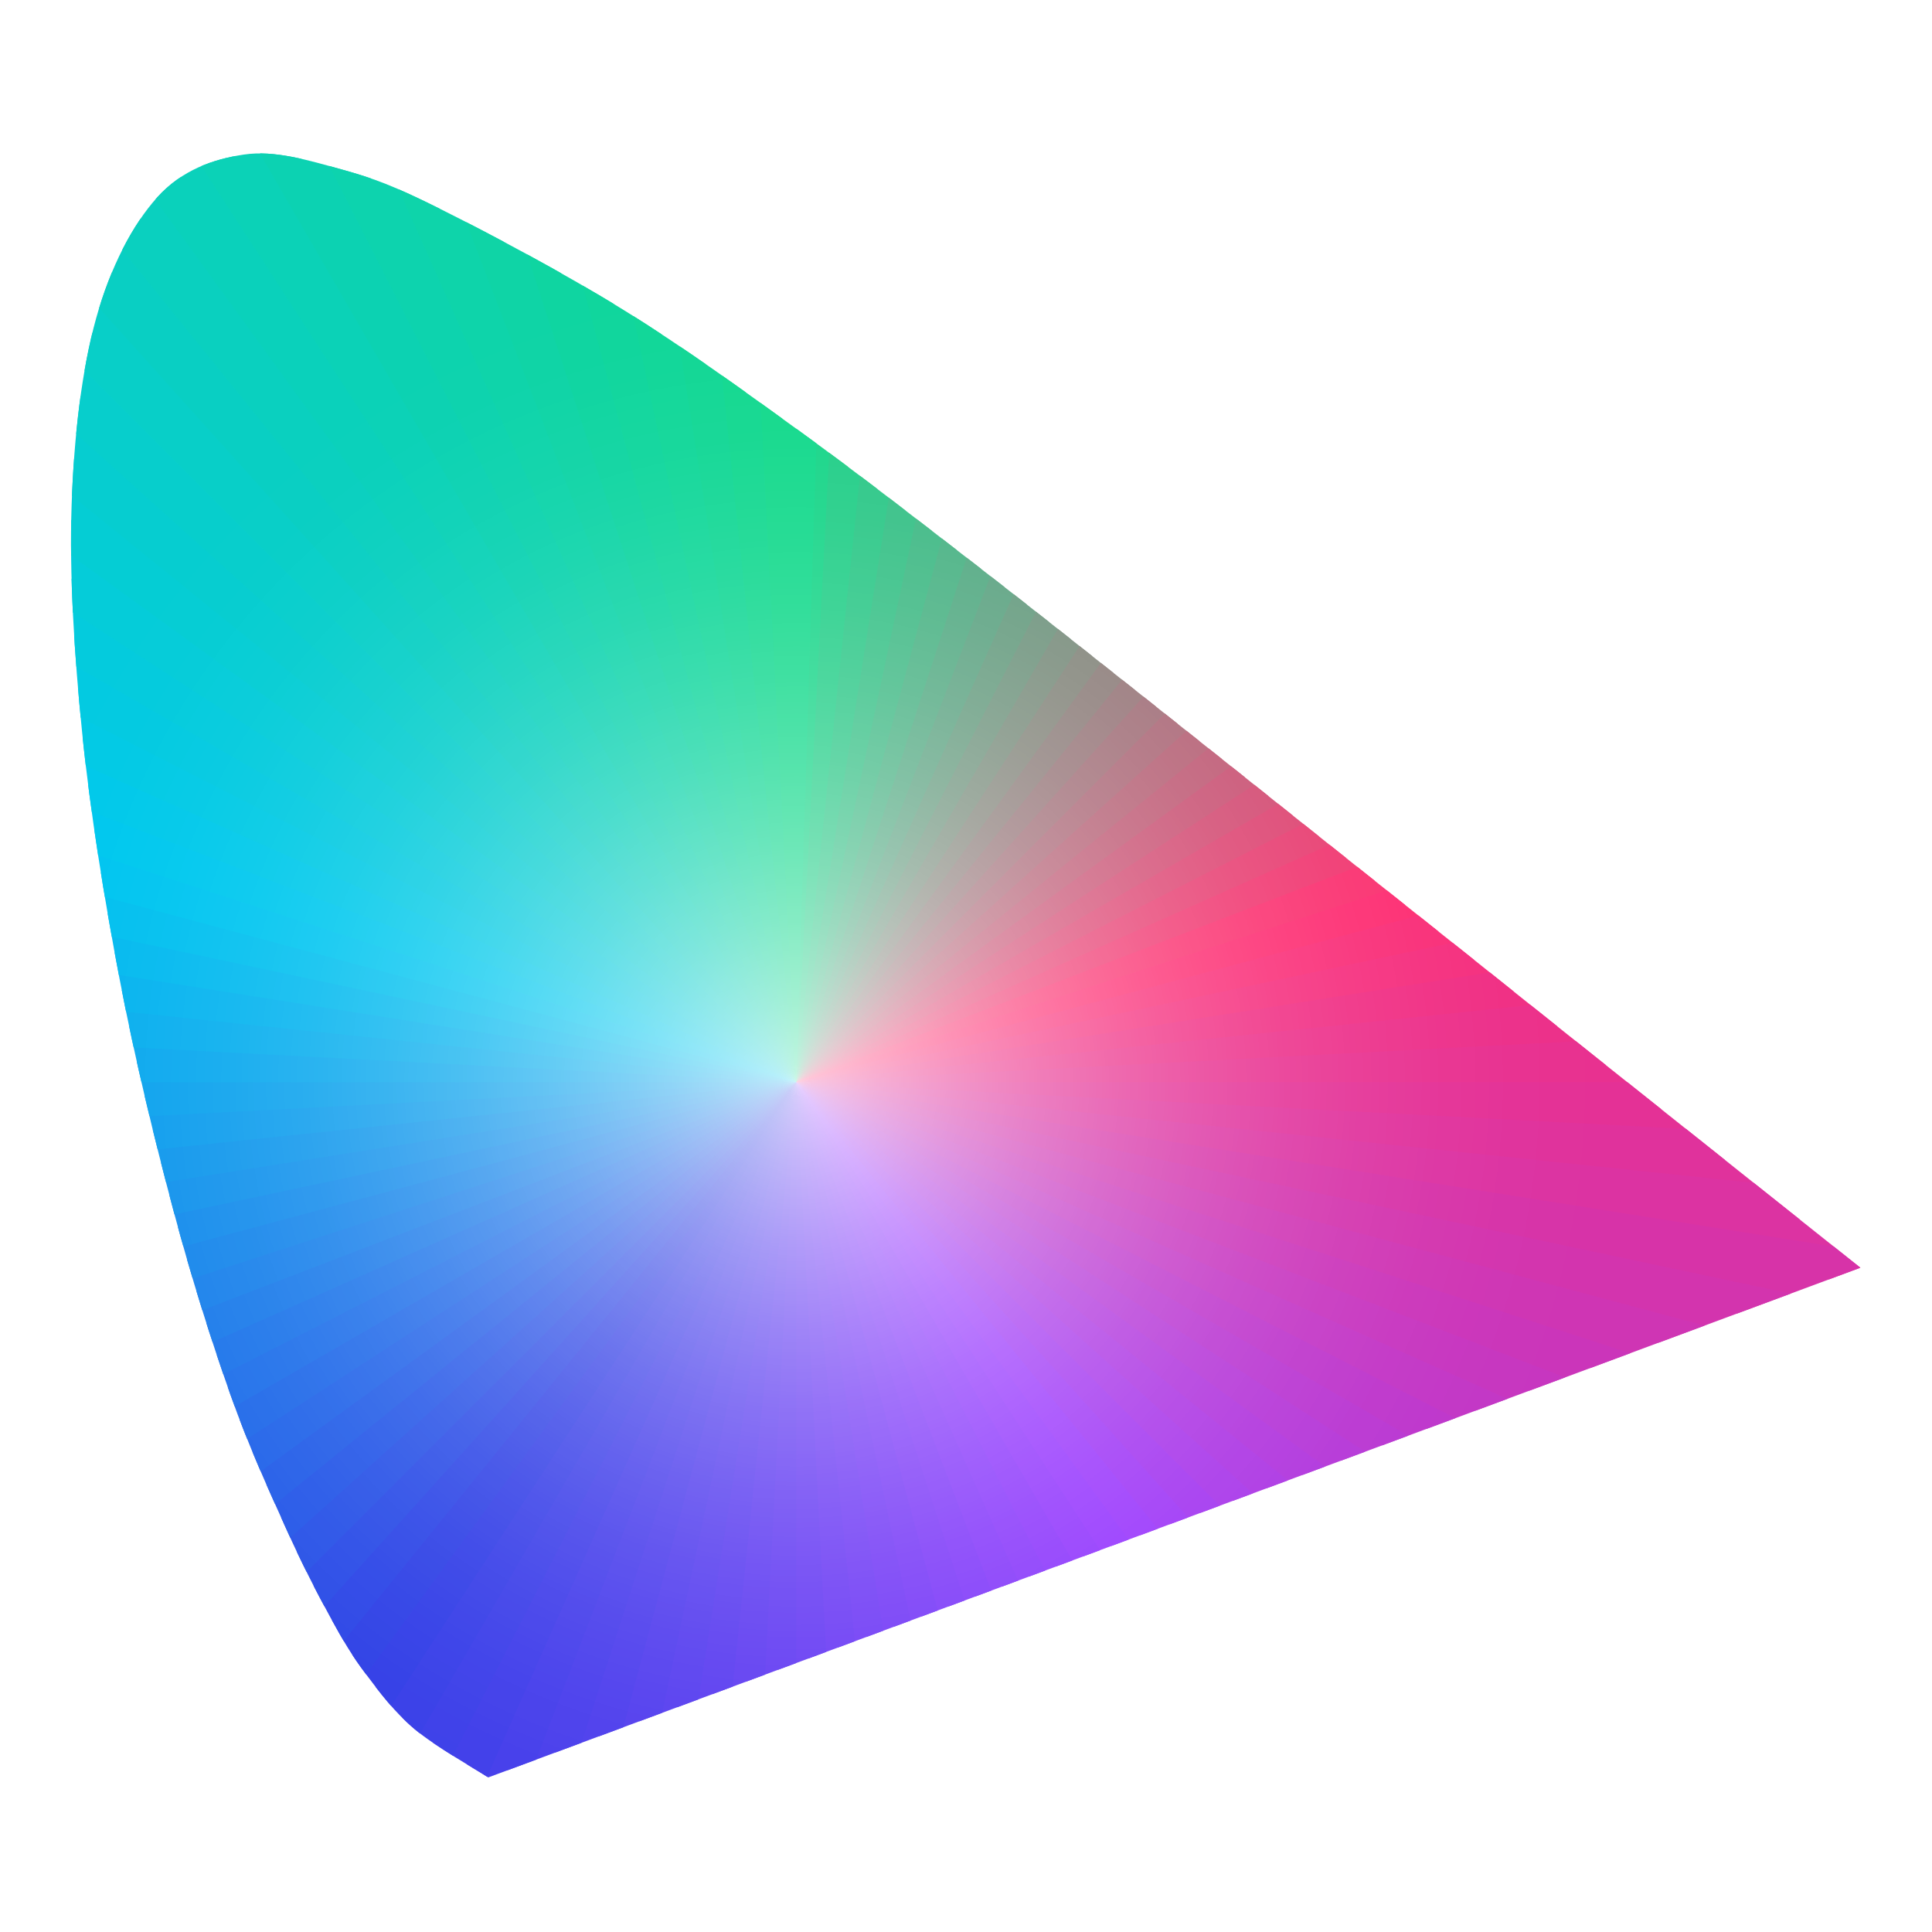
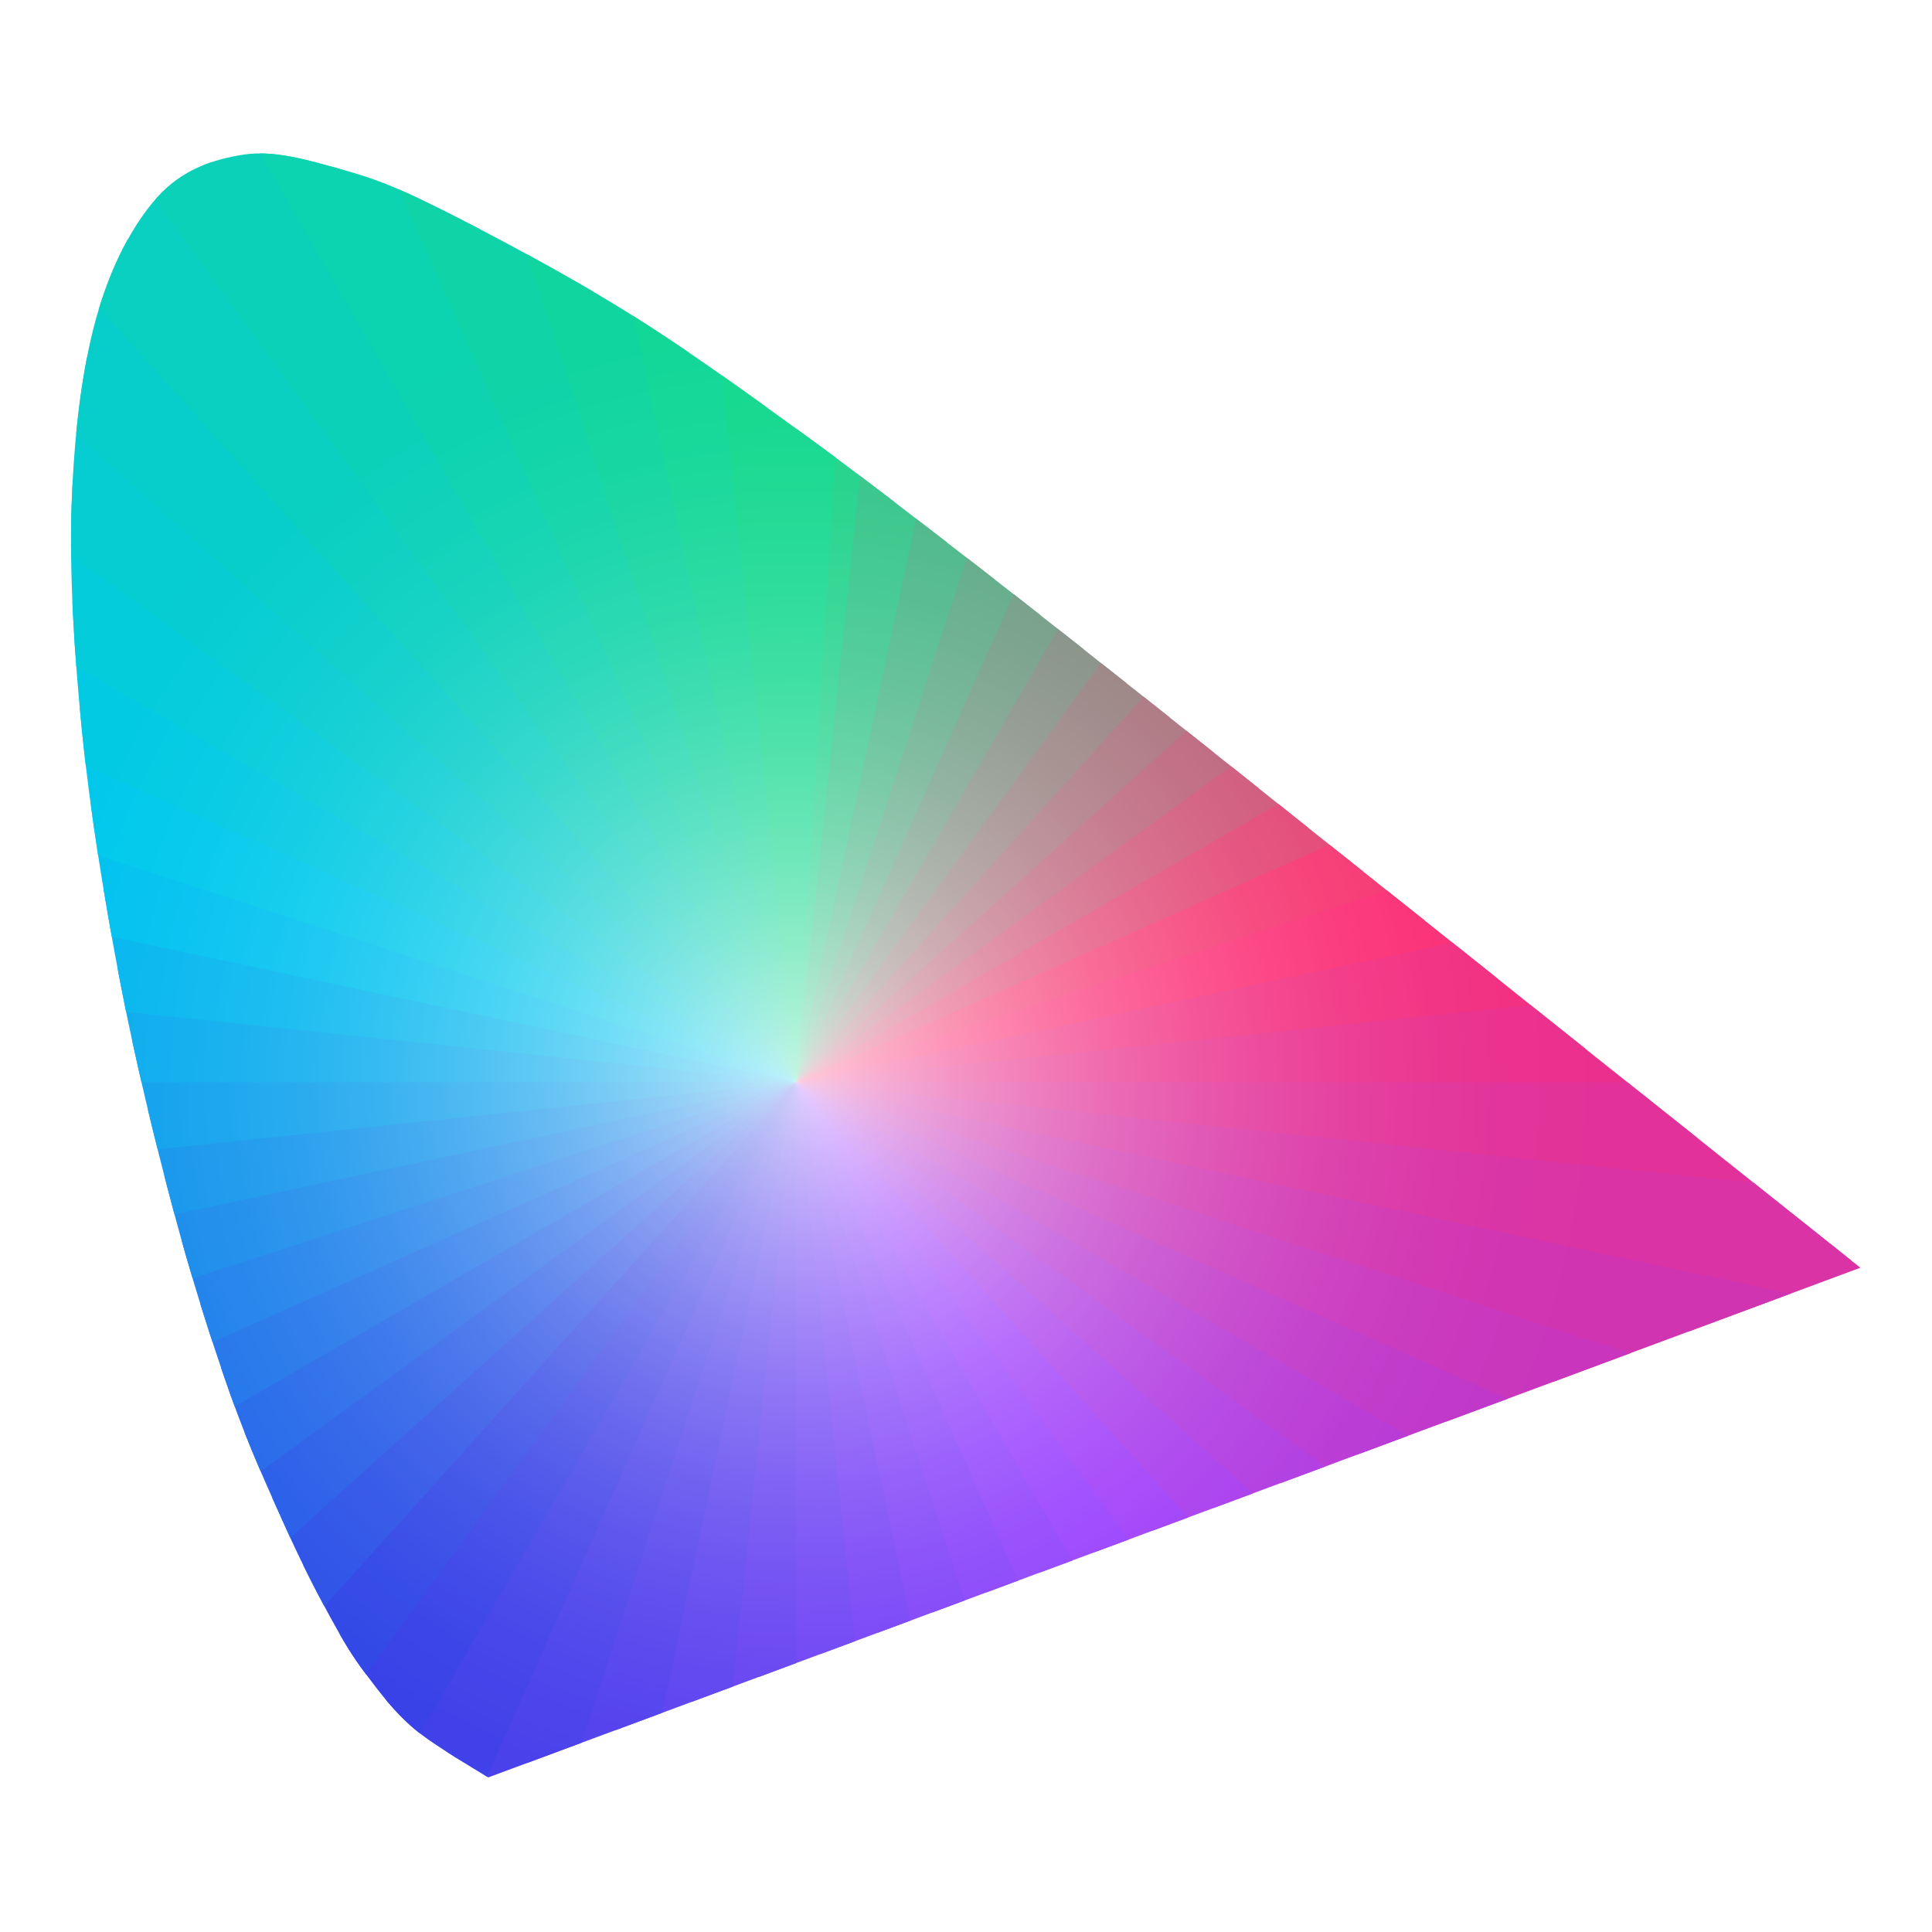
<svg xmlns="http://www.w3.org/2000/svg" viewBox="0 0 256 256" width="256" height="256">
  <defs>
    <clipPath id="g">
      <path d="M64.69,235.52 C63.06,234.45 57.63,231.39 54.93,229.11 C52.23,226.83 50.34,224.29 48.48,221.82 C46.62,219.35 45.55,217.54 43.77,214.30 C42.00,211.06 40.05,207.31 37.84,202.39 C35.63,197.46 32.99,191.76 30.51,184.74 C28.03,177.73 25.39,169.44 22.95,160.28 C20.51,151.11 17.86,140.26 15.85,129.74 C13.84,119.21 11.95,107.59 10.89,97.12 C9.83,86.66 9.18,76.08 9.49,66.92 C9.80,57.76 10.84,48.97 12.74,42.17 C14.63,35.37 17.58,29.75 20.84,26.14 C24.11,22.52 28.25,21.09 32.32,20.48 C36.39,19.87 40.92,21.25 45.26,22.45 C49.61,23.66 52.16,24.61 58.40,27.72 C64.64,30.83 74.75,36.19 82.69,41.11 C90.63,46.02 98.29,51.58 106.04,57.19 C113.80,62.81 121.53,68.83 129.23,74.78 C136.94,80.74 144.72,86.93 152.26,92.90 C159.79,98.86 167.36,104.92 174.44,110.56 C181.53,116.21 188.59,121.82 194.78,126.75 C200.97,131.69 205.29,135.16 211.58,140.17 C217.86,145.18 226.68,152.19 232.50,156.83 C238.32,161.46 244.17,166.12 246.51,167.98 Z" />
    </clipPath>
    <radialGradient id="w" cx="105.52" cy="143.41" r="107.52" gradientUnits="userSpaceOnUse">
      <stop offset="0.0" stop-color="#fff" stop-opacity="0.750" />
      <stop offset="0.1" stop-color="#fff" stop-opacity="0.608" />
      <stop offset="0.2" stop-color="#fff" stop-opacity="0.480" />
      <stop offset="0.3" stop-color="#fff" stop-opacity="0.367" />
      <stop offset="0.4" stop-color="#fff" stop-opacity="0.270" />
      <stop offset="0.5" stop-color="#fff" stop-opacity="0.188" />
      <stop offset="0.6" stop-color="#fff" stop-opacity="0.120" />
      <stop offset="0.7" stop-color="#fff" stop-opacity="0.068" />
      <stop offset="0.8" stop-color="#fff" stop-opacity="0.030" />
      <stop offset="0.9" stop-color="#fff" stop-opacity="0.007" />
      <stop offset="1.0" stop-color="#fff" stop-opacity="0.000" />
    </radialGradient>
  </defs>
  <g clip-path="url(#g)">
-     <path d="M105.5 143.4L105.5 -276.6L140.7 -275.1Z" fill="#19d589" />
-     <path d="M105.5 143.4L127.5 -276.0L162.5 -272.7Z" fill="#23ce88" />
-     <path d="M105.5 143.4L149.4 -274.3L184.2 -269.1Z" fill="#2cc787" />
-     <path d="M105.5 143.4L171.2 -271.4L205.7 -264.5Z" fill="#36c086" />
-     <path d="M105.5 143.4L192.8 -267.4L226.9 -258.7Z" fill="#40b985" />
-     <path d="M105.5 143.4L214.2 -262.3L247.8 -251.8Z" fill="#4ab284" />
-     <path d="M105.5 143.4L235.3 -256.0L268.3 -243.8Z" fill="#54aa83" />
-     <path d="M105.5 143.4L256.0 -248.7L288.3 -234.7Z" fill="#5da382" />
-     <path d="M105.5 143.4L276.4 -240.3L307.9 -224.6Z" fill="#679c80" />
-     <path d="M105.5 143.4L296.2 -230.8L326.8 -213.5Z" fill="#71957f" />
-     <path d="M105.5 143.4L315.5 -220.3L345.2 -201.5Z" fill="#7b8e7e" />
-     <path d="M105.5 143.4L334.3 -208.8L362.9 -188.5Z" fill="#85877d" />
-     <path d="M105.5 143.4L352.4 -196.4L380.0 -174.5Z" fill="#8e7f7c" />
-     <path d="M105.5 143.4L369.8 -183.0L396.2 -159.7Z" fill="#98787b" />
-     <path d="M105.5 143.4L386.6 -168.7L411.7 -144.1Z" fill="#a2717a" />
-     <path d="M105.5 143.4L402.5 -153.6L426.3 -127.7Z" fill="#ac6a79" />
-     <path d="M105.5 143.4L417.6 -137.6L440.1 -110.5Z" fill="#b66377" />
-     <path d="M105.5 143.4L431.9 -120.9L452.9 -92.7Z" fill="#bf5c76" />
-     <path d="M105.5 143.4L445.3 -103.5L464.8 -74.2Z" fill="#c95475" />
-     <path d="M105.5 143.4L457.8 -85.3L475.7 -55.1Z" fill="#d34d74" />
-     <path d="M105.5 143.4L469.3 -66.6L485.6 -35.4Z" fill="#dd4673" />
-     <path d="M105.5 143.4L479.7 -47.3L494.4 -15.3Z" fill="#e73f72" />
-     <path d="M105.5 143.4L489.2 -27.4L502.2 5.3Z" fill="#f03871" />
-     <path d="M105.5 143.4L497.6 -7.1L508.8 26.2Z" fill="#fa3170" />
-     <path d="M105.5 143.4L505.0 13.6L514.4 47.5Z" fill="#fd2d72" />
-     <path d="M105.5 143.4L511.2 34.7L518.9 69.0Z" fill="#f92e78" />
-     <path d="M105.5 143.4L516.3 56.1L522.2 90.8Z" fill="#f52f7e" />
-     <path d="M105.5 143.4L520.4 77.7L524.4 112.7Z" fill="#f02f84" />
-     <path d="M105.5 143.4L523.2 99.5L525.4 134.6Z" fill="#ec308a" />
-     <path d="M105.5 143.4L524.9 121.4L525.3 156.6Z" fill="#e83190" />
-     <path d="M105.5 143.4L525.5 143.4L524.1 178.6Z" fill="#e43196" />
-     <path d="M105.5 143.4L524.9 165.4L521.6 200.4Z" fill="#e0329c" />
-     <path d="M105.5 143.4L523.2 187.3L518.1 222.1Z" fill="#dc33a2" />
-     <path d="M105.5 143.4L520.4 209.1L513.4 243.6Z" fill="#d733a8" />
-     <path d="M105.5 143.4L516.3 230.7L507.6 264.8Z" fill="#d334ae" />
-     <path d="M105.5 143.4L511.2 252.1L500.7 285.7Z" fill="#cf35b4" />
-     <path d="M105.5 143.4L505.0 273.2L492.7 306.2Z" fill="#cb35ba" />
-     <path d="M105.5 143.4L497.6 293.9L483.7 326.2Z" fill="#c736c0" />
-     <path d="M105.5 143.4L489.2 314.2L473.6 345.7Z" fill="#c337c6" />
-     <path d="M105.5 143.4L479.7 334.1L462.5 364.7Z" fill="#be37cc" />
-     <path d="M105.5 143.4L469.3 353.4L450.4 383.1Z" fill="#ba38d2" />
-     <path d="M105.5 143.4L457.8 372.2L437.4 400.8Z" fill="#b639d8" />
-     <path d="M105.5 143.4L445.3 390.3L423.5 417.8Z" fill="#b239de" />
-     <path d="M105.5 143.4L431.9 407.7L408.7 434.1Z" fill="#ae3ae4" />
-     <path d="M105.5 143.4L417.6 424.4L393.0 449.6Z" fill="#aa3bea" />
-     <path d="M105.5 143.4L402.5 440.4L376.6 464.2Z" fill="#a53bf0" />
-     <path d="M105.5 143.4L386.6 455.5L359.5 478.0Z" fill="#a13cf6" />
-     <path d="M105.5 143.4L369.8 469.8L341.6 490.8Z" fill="#9d3dfc" />
-     <path d="M105.5 143.4L352.4 483.2L323.1 502.7Z" fill="#993dfe" />
-     <path d="M105.5 143.4L334.3 495.7L304.0 513.6Z" fill="#953dfd" />
-     <path d="M105.5 143.4L315.5 507.1L284.4 523.4Z" fill="#903dfc" />
-     <path d="M105.5 143.4L296.2 517.6L264.2 532.3Z" fill="#8c3efb" />
-     <path d="M105.5 143.4L276.4 527.1L243.6 540.0Z" fill="#883efa" />
-     <path d="M105.5 143.4L256.0 535.5L222.7 546.7Z" fill="#833ef9" />
-     <path d="M105.5 143.4L235.3 542.9L201.4 552.3Z" fill="#7f3ef8" />
-     <path d="M105.5 143.4L214.2 549.1L179.9 556.8Z" fill="#7a3ef7" />
-     <path d="M105.5 143.4L192.8 554.2L158.2 560.1Z" fill="#763ef6" />
-     <path d="M105.5 143.4L171.2 558.2L136.3 562.3Z" fill="#723ff5" />
-     <path d="M105.5 143.4L149.4 561.1L114.3 563.3Z" fill="#6e3ff4" />
-     <path d="M105.5 143.4L127.5 562.8L92.3 563.2Z" fill="#693ff3" />
-     <path d="M105.5 143.4L105.5 563.4L70.4 561.9Z" fill="#653ff2" />
-     <path d="M105.5 143.4L83.5 562.8L48.5 559.5Z" fill="#613ff1" />
-     <path d="M105.5 143.4L61.6 561.1L26.8 556.0Z" fill="#5c3ff0" />
-     <path d="M105.5 143.4L39.8 558.2L5.3 551.3Z" fill="#5840ef" />
-     <path d="M105.5 143.4L18.2 554.2L-15.9 545.5Z" fill="#5440ee" />
-     <path d="M105.5 143.4L-3.2 549.1L-36.7 538.6Z" fill="#4f40ed" />
-     <path d="M105.5 143.4L-24.3 542.9L-57.2 530.6Z" fill="#4b40ec" />
-     <path d="M105.5 143.4L-45.0 535.5L-77.3 521.5Z" fill="#4740eb" />
-     <path d="M105.5 143.4L-65.3 527.1L-96.8 511.5Z" fill="#4240ea" />
-     <path d="M105.5 143.4L-85.2 517.6L-115.8 500.4Z" fill="#3e41e9" />
-     <path d="M105.5 143.4L-104.5 507.1L-134.2 488.3Z" fill="#3a41e8" />
-     <path d="M105.5 143.4L-123.2 495.7L-151.9 475.3Z" fill="#3541e7" />
-     <path d="M105.5 143.4L-141.3 483.2L-168.9 461.3Z" fill="#3244e6" />
-     <path d="M105.5 143.4L-158.8 469.8L-185.2 446.6Z" fill="#3049e7" />
-     <path d="M105.5 143.4L-175.5 455.5L-200.6 430.9Z" fill="#2e4fe7" />
-     <path d="M105.5 143.4L-191.5 440.4L-215.3 414.5Z" fill="#2c55e7" />
-     <path d="M105.5 143.4L-206.6 424.4L-229.0 397.3Z" fill="#295ae8" />
-     <path d="M105.5 143.4L-220.9 407.7L-241.8 379.5Z" fill="#2760e8" />
-     <path d="M105.5 143.4L-234.3 390.3L-253.7 361.0Z" fill="#2566e9" />
-     <path d="M105.5 143.4L-246.7 372.2L-264.6 341.9Z" fill="#236be9" />
-     <path d="M105.5 143.4L-258.2 353.4L-274.5 322.2Z" fill="#2171ea" />
-     <path d="M105.5 143.4L-268.7 334.1L-283.3 302.1Z" fill="#1f76ea" />
-     <path d="M105.5 143.4L-278.2 314.2L-291.1 281.5Z" fill="#1d7cea" />
-     <path d="M105.5 143.4L-286.6 293.9L-297.8 260.6Z" fill="#1b82eb" />
-     <path d="M105.5 143.4L-293.9 273.2L-303.4 239.3Z" fill="#1887eb" />
-     <path d="M105.5 143.4L-300.2 252.1L-307.8 217.8Z" fill="#168dec" />
-     <path d="M105.5 143.4L-305.3 230.7L-311.2 196.1Z" fill="#1493ec" />
-     <path d="M105.5 143.4L-309.3 209.1L-313.3 174.2Z" fill="#1298ec" />
-     <path d="M105.5 143.4L-312.2 187.3L-314.4 152.2Z" fill="#109eed" />
-     <path d="M105.5 143.4L-313.9 165.4L-314.3 130.2Z" fill="#0ea3ed" />
-     <path d="M105.5 143.4L-314.5 143.4L-313.0 108.3Z" fill="#0ca9ee" />
-     <path d="M105.5 143.4L-313.9 121.4L-310.6 86.4Z" fill="#0aafee" />
-     <path d="M105.5 143.4L-312.2 99.5L-307.0 64.7Z" fill="#07b4ef" />
-     <path d="M105.5 143.4L-309.3 77.7L-302.4 43.2Z" fill="#05baef" />
-     <path d="M105.5 143.4L-305.3 56.1L-296.5 22.0Z" fill="#03c0ef" />
-     <path d="M105.5 143.4L-300.2 34.7L-289.6 1.1Z" fill="#01c5f0" />
-     <path d="M105.5 143.4L-293.9 13.6L-281.7 -19.3Z" fill="#00c8ee" />
-     <path d="M105.5 143.4L-286.6 -7.1L-272.6 -39.4Z" fill="#01c9ea" />
-     <path d="M105.5 143.4L-278.2 -27.4L-262.5 -58.9Z" fill="#02cae5" />
-     <path d="M105.5 143.4L-268.7 -47.3L-251.4 -77.9Z" fill="#03cae1" />
-     <path d="M105.5 143.4L-258.2 -66.6L-239.4 -96.3Z" fill="#04cbdd" />
-     <path d="M105.5 143.4L-246.7 -85.3L-226.3 -114.0Z" fill="#05ccd9" />
-     <path d="M105.5 143.4L-234.3 -103.5L-212.4 -131.0Z" fill="#05cdd4" />
-     <path d="M105.5 143.4L-220.9 -120.9L-197.6 -147.3Z" fill="#06cdd0" />
-     <path d="M105.5 143.4L-206.6 -137.6L-182.0 -162.8Z" fill="#07cecc" />
-     <path d="M105.5 143.4L-191.5 -153.6L-165.6 -177.4Z" fill="#08cfc8" />
-     <path d="M105.5 143.4L-175.5 -168.7L-148.4 -191.1Z" fill="#09cfc3" />
-     <path d="M105.5 143.4L-158.8 -183.0L-130.6 -204.0Z" fill="#0ad0bf" />
-     <path d="M105.5 143.4L-141.3 -196.4L-112.0 -215.8Z" fill="#0ad1bb" />
-     <path d="M105.5 143.4L-123.2 -208.8L-92.9 -226.7Z" fill="#0bd2b7" />
-     <path d="M105.5 143.4L-104.5 -220.3L-73.3 -236.6Z" fill="#0cd2b2" />
-     <path d="M105.5 143.4L-85.2 -230.8L-53.2 -245.5Z" fill="#0dd3ae" />
-     <path d="M105.5 143.4L-65.3 -240.3L-32.6 -253.2Z" fill="#0ed4aa" />
-     <path d="M105.5 143.4L-45.0 -248.7L-11.7 -259.9Z" fill="#0fd4a6" />
-     <path d="M105.5 143.4L-24.3 -256.0L9.6 -265.5Z" fill="#0fd5a1" />
-     <path d="M105.5 143.4L-3.2 -262.3L31.1 -270.0Z" fill="#10d69d" />
-     <path d="M105.5 143.4L18.2 -267.4L52.9 -273.3Z" fill="#11d799" />
-     <path d="M105.5 143.4L39.8 -271.4L74.8 -275.5Z" fill="#12d795" />
-     <path d="M105.5 143.4L61.6 -274.3L96.7 -276.5Z" fill="#13d890" />
-     <path d="M105.5 143.4L83.5 -276.0L118.7 -276.4Z" fill="#14d98c" />
+     <path d="M105.5 143.4L105.5 -276.6L175.6 -270.7Z" fill="#1ed289" />
+     <path d="M105.5 143.4L149.4 -274.3L218.5 -261.1Z" fill="#31c487" />
+     <path d="M105.5 143.4L192.8 -267.4L260.1 -247.1Z" fill="#45b584" />
+     <path d="M105.5 143.4L235.3 -256.0L300.1 -228.8Z" fill="#59a782" />
+     <path d="M105.5 143.4L276.4 -240.3L337.9 -206.4Z" fill="#6c9880" />
+     <path d="M105.5 143.4L315.5 -220.3L373.2 -180.2Z" fill="#808a7e" />
+     <path d="M105.5 143.4L352.4 -196.4L405.6 -150.4Z" fill="#937c7b" />
+     <path d="M105.5 143.4L386.6 -168.7L434.7 -117.5Z" fill="#a76e79" />
+     <path d="M105.5 143.4L417.6 -137.6L460.1 -81.6Z" fill="#ba5f77" />
+     <path d="M105.5 143.4L445.3 -103.5L481.7 -43.3Z" fill="#ce5175" />
+     <path d="M105.5 143.4L469.3 -66.6L499.2 -3.0Z" fill="#e24272" />
+     <path d="M105.5 143.4L489.2 -27.4L512.3 39.0Z" fill="#f53470" />
+     <path d="M105.5 143.4L505.0 13.6L521.0 82.1Z" fill="#fb2e75" />
+     <path d="M105.5 143.4L516.3 56.1L525.2 125.8Z" fill="#f22f81" />
+     <path d="M105.5 143.4L523.2 99.5L524.7 169.8Z" fill="#ea308d" />
+     <path d="M105.5 143.4L525.5 143.4L519.6 213.5Z" fill="#e23299" />
+     <path d="M105.5 143.4L523.2 187.3L510.1 256.4Z" fill="#da33a5" />
+     <path d="M105.5 143.4L516.3 230.7L496.0 298.0Z" fill="#d134b1" />
+     <path d="M105.5 143.4L505.0 273.2L477.7 338.0Z" fill="#c936bd" />
+     <path d="M105.5 143.4L489.2 314.2L455.4 375.8Z" fill="#c037c9" />
+     <path d="M105.5 143.4L469.3 353.4L429.1 411.1Z" fill="#b838d5" />
+     <path d="M105.5 143.4L445.3 390.3L399.4 443.5Z" fill="#b03ae1" />
+     <path d="M105.5 143.4L417.6 424.4L366.4 472.6Z" fill="#a83bed" />
+     <path d="M105.5 143.4L386.6 455.5L330.6 498.0Z" fill="#9f3cf9" />
+     <path d="M105.5 143.4L352.4 483.2L292.3 519.6Z" fill="#973dfe" />
+     <path d="M105.5 143.4L315.5 507.1L251.9 537.1Z" fill="#8e3efc" />
+     <path d="M105.5 143.4L276.4 527.1L210.0 550.2Z" fill="#853efa" />
+     <path d="M105.5 143.4L235.3 542.9L166.9 558.9Z" fill="#7d3ef8" />
+     <path d="M105.5 143.4L192.8 554.2L123.1 563.0Z" fill="#743ef6" />
+     <path d="M105.5 143.4L149.4 561.1L79.2 562.6Z" fill="#6b3ff4" />
+     <path d="M105.5 143.4L105.5 563.4L35.5 557.5Z" fill="#633ff1" />
+     <path d="M105.5 143.4L61.6 561.1L-7.4 547.9Z" fill="#5a40ef" />
+     <path d="M105.5 143.4L18.2 554.2L-49.1 533.9Z" fill="#5140ed" />
+     <path d="M105.5 143.4L-24.3 542.9L-89.1 515.6Z" fill="#4940eb" />
+     <path d="M105.5 143.4L-65.3 527.1L-126.9 493.2Z" fill="#4040e9" />
+     <path d="M105.5 143.4L-104.5 507.1L-162.2 467.0Z" fill="#3741e7" />
+     <path d="M105.5 143.4L-141.3 483.2L-194.6 437.3Z" fill="#3147e6" />
+     <path d="M105.5 143.4L-175.5 455.5L-223.6 404.3Z" fill="#2d52e7" />
+     <path d="M105.5 143.4L-206.6 424.4L-249.1 368.5Z" fill="#285de8" />
+     <path d="M105.5 143.4L-234.3 390.3L-270.7 330.2Z" fill="#2468e9" />
+     <path d="M105.5 143.4L-258.2 353.4L-288.1 289.8Z" fill="#2074ea" />
+     <path d="M105.5 143.4L-278.2 314.2L-301.3 247.9Z" fill="#1c7feb" />
+     <path d="M105.5 143.4L-293.9 273.2L-310.0 204.8Z" fill="#178aeb" />
+     <path d="M105.5 143.4L-305.3 230.7L-314.1 161.0Z" fill="#1395ec" />
+     <path d="M105.5 143.4L-312.2 187.3L-313.6 117.0Z" fill="#0fa1ed" />
+     <path d="M105.5 143.4L-314.5 143.4L-308.6 73.4Z" fill="#0bacee" />
+     <path d="M105.5 143.4L-312.2 99.5L-299.0 30.5Z" fill="#06b7ef" />
+     <path d="M105.5 143.4L-305.3 56.1L-285.0 -11.2Z" fill="#02c2f0" />
+     <path d="M105.5 143.4L-293.9 13.6L-266.7 -51.2Z" fill="#01c9ec" />
+     <path d="M105.5 143.4L-278.2 -27.4L-244.3 -89.0Z" fill="#02cae3" />
+     <path d="M105.5 143.4L-258.2 -66.6L-218.1 -124.3Z" fill="#04ccdb" />
+     <path d="M105.5 143.4L-234.3 -103.5L-188.3 -156.7Z" fill="#06cdd2" />
+     <path d="M105.5 143.4L-206.6 -137.6L-155.4 -185.7Z" fill="#07ceca" />
+     <path d="M105.5 143.4L-175.5 -168.7L-119.5 -211.2Z" fill="#09d0c1" />
+     <path d="M105.5 143.4L-141.3 -196.4L-81.2 -232.8Z" fill="#0bd1b9" />
+     <path d="M105.5 143.4L-104.5 -220.3L-40.9 -250.2Z" fill="#0cd3b0" />
+     <path d="M105.5 143.4L-65.3 -240.3L1.1 -263.4Z" fill="#0ed4a8" />
+     <path d="M105.5 143.4L-24.3 -256.0L44.2 -272.1Z" fill="#10d59f" />
+     <path d="M105.5 143.4L18.2 -267.4L87.9 -276.2Z" fill="#11d797" />
+     <path d="M105.5 143.4L61.6 -274.3L131.9 -275.8Z" fill="#13d88e" />
    <circle cx="105.52" cy="143.41" r="107.52" fill="url(#w)" />
  </g>
</svg>
